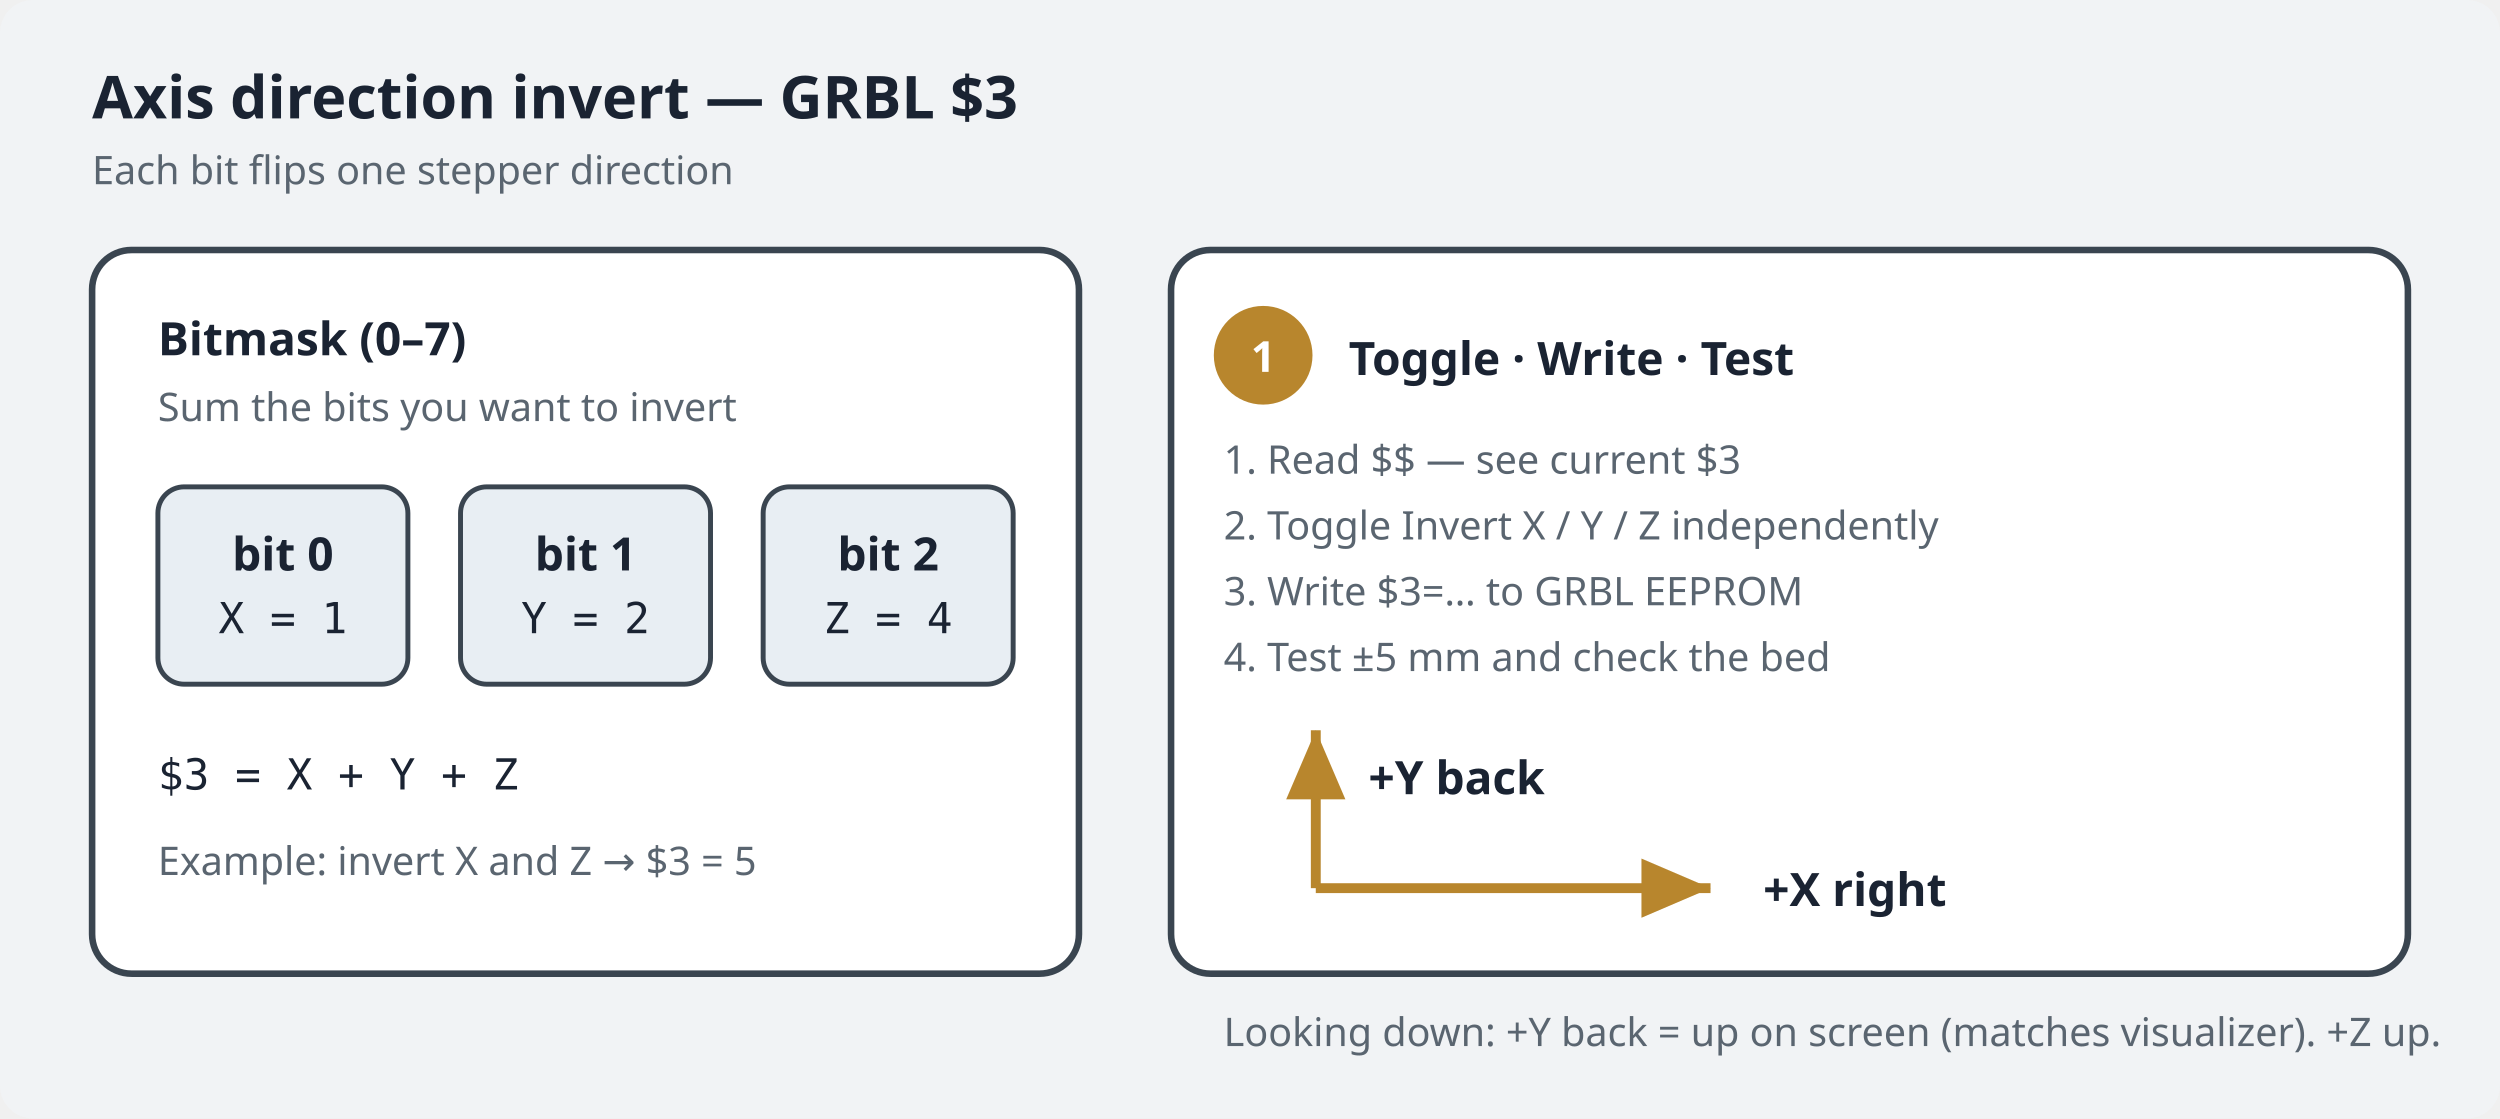
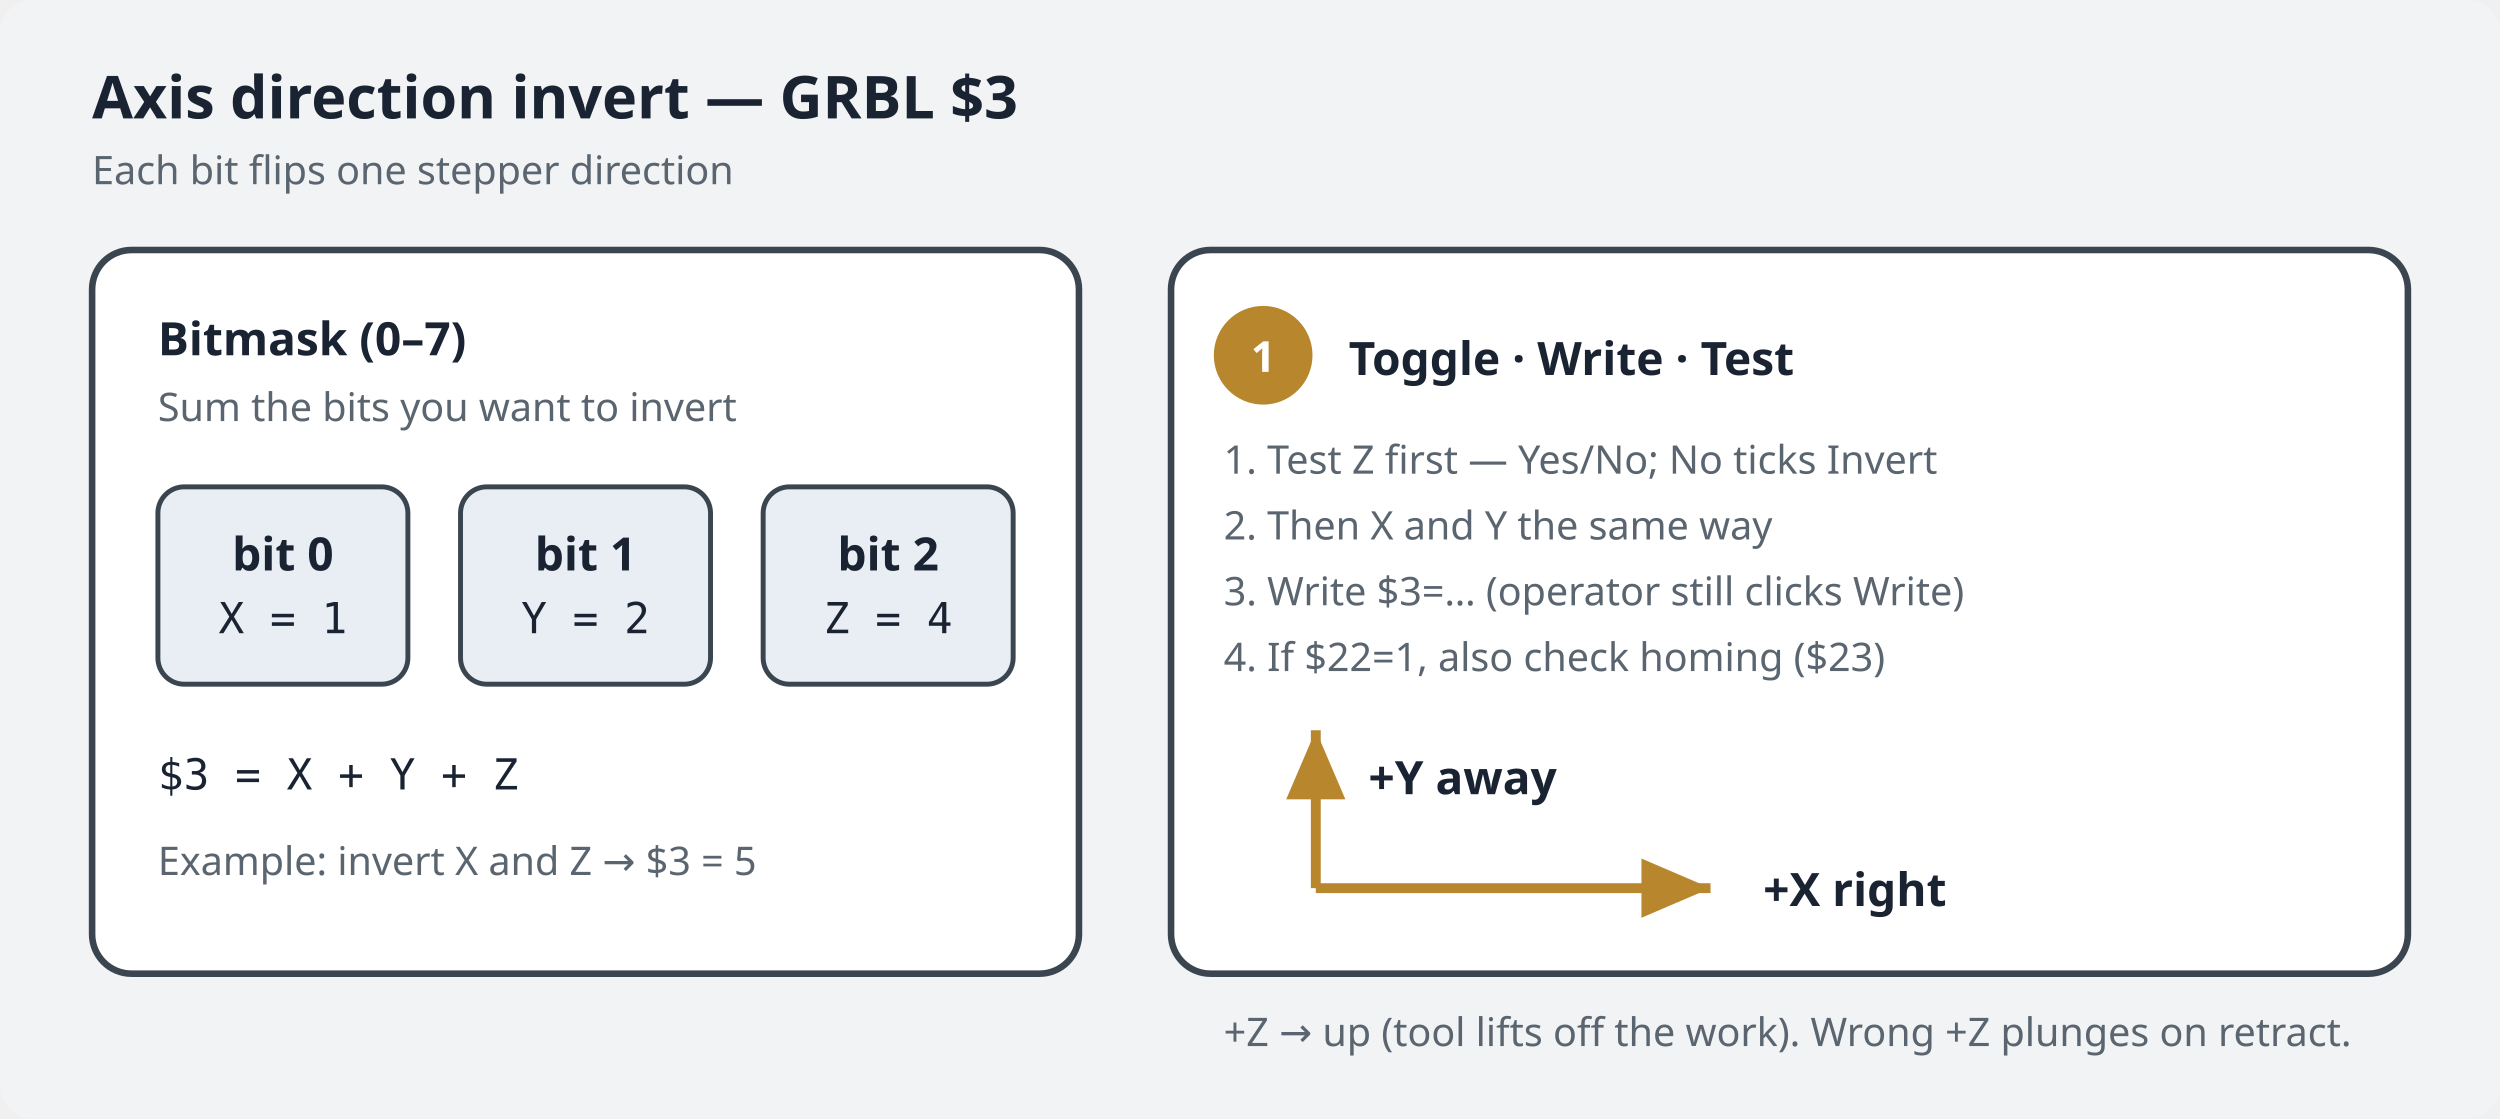
<svg xmlns="http://www.w3.org/2000/svg" viewBox="0 0 760 340" role="img" aria-labelledby="t d">
  <defs>
    <style>
      /* SharpCNC diagram type: UI stack on all text; avoid SVG Times default on .tiny/etc. */
      text, tspan { font-family: "Sora", system-ui, "Segoe UI", sans-serif; }
      .bg { fill: #f1f3f5; }
      .box { fill: #ffffff; stroke: #3a4550; stroke-width: 2; }
      .accent { fill: #b8862d; }
      .bit { fill: #e8eef3; stroke: #3a4550; stroke-width: 1.5; }
      .lab { font-family: "Sora", system-ui, "Segoe UI", sans-serif; fill: #1a2332; font-size: 14px; }
      .title { font-size: 18px; font-weight: 700; }
      .w { fill: #ffffff; font-family: "Sora", system-ui, "Segoe UI", sans-serif; font-size: 13px; font-weight: 700; }
      .tiny { font-size: 12px; fill: #5a6570; }
      .mono { font-family: "IBM Plex Mono", ui-monospace, SFMono-Regular, Menlo, Consolas, monospace; fill: #1a2332; font-size: 13px; }
      .arrow { stroke: #b8862d; stroke-width: 3; fill: none; marker-end: url(#a); }
    </style>
    <marker id="a" markerWidth="9" markerHeight="9" refX="7" refY="3" orient="auto">
      <path d="M0,0 L7,3 L0,6 Z" fill="#b8862d" />
    </marker>
  </defs>
  <rect class="bg" width="760" height="340" rx="10" />
  <text class="lab title" x="28" y="36">Axis direction invert — GRBL $3</text>
  <text class="tiny" x="28" y="56">Each bit flips one stepper direction</text>
  <rect class="box" x="28" y="76" width="300" height="220" rx="12" />
  <text class="lab" x="48" y="108" font-weight="700">Bitmask (0–7)</text>
  <text class="tiny" x="48" y="128">Sum the bits you want to invert</text>
  <rect class="bit" x="48" y="148" width="76" height="60" rx="8" />
  <text class="lab" x="86" y="168" text-anchor="middle" dominant-baseline="central" font-weight="700">bit 0</text>
  <text class="mono" x="86" y="188" text-anchor="middle" dominant-baseline="central">X = 1</text>
  <rect class="bit" x="140" y="148" width="76" height="60" rx="8" />
  <text class="lab" x="178" y="168" text-anchor="middle" dominant-baseline="central" font-weight="700">bit 1</text>
  <text class="mono" x="178" y="188" text-anchor="middle" dominant-baseline="central">Y = 2</text>
  <rect class="bit" x="232" y="148" width="76" height="60" rx="8" />
  <text class="lab" x="270" y="168" text-anchor="middle" dominant-baseline="central" font-weight="700">bit 2</text>
  <text class="mono" x="270" y="188" text-anchor="middle" dominant-baseline="central">Z = 4</text>
  <text class="mono" x="48" y="240">$3 = X + Y + Z</text>
  <text class="tiny" x="48" y="266">Example: invert X and Z → $3 = 5</text>
  <rect class="box" x="356" y="76" width="376" height="220" rx="12" />
  <circle class="accent" cx="384" cy="108" r="15" />
  <text class="w" x="384" y="108" text-anchor="middle" dominant-baseline="central">1</text>
  <text class="lab" x="410" y="114" font-weight="700">Toggle · Write · Test</text>
-   <text class="tiny" x="372" y="144">1. Read $$ — see current $3</text>
-   <text class="tiny" x="372" y="164">2. Toggle Invert X / Y / Z independently</text>
-   <text class="tiny" x="372" y="184">3. Write $3=… to GRBL EEPROM</text>
-   <text class="tiny" x="372" y="204">4. Test ±5 mm and check the bed</text>
+   <text class="tiny" x="372" y="144">1. Test Z first — Yes/No; No ticks Invert</text>
+   <text class="tiny" x="372" y="164">2. Then X and Y the same way</text>
+   <text class="tiny" x="372" y="184">3. Write $3=… (operator still clicks Write)</text>
+   <text class="tiny" x="372" y="204">4. If $22=1, also check homing ($23)</text>
  <line class="arrow" x1="400" y1="270" x2="520" y2="270" />
  <text class="lab" x="536" y="270" dominant-baseline="central" font-weight="700">+X right</text>
  <line class="arrow" x1="400" y1="270" x2="400" y2="222" />
-   <text class="lab" x="416" y="236" dominant-baseline="central" font-weight="700">+Y back</text>
-   <text class="tiny" x="372" y="318">Looking down: +Y back = up on screen (matches visualizer). +Z up.</text>
+   <text class="lab" x="416" y="236" dominant-baseline="central" font-weight="700">+Y away</text>
+   <text class="tiny" x="372" y="318">+Z → up (tool lifts off the work). Wrong +Z plunges on retract.</text>
</svg>
